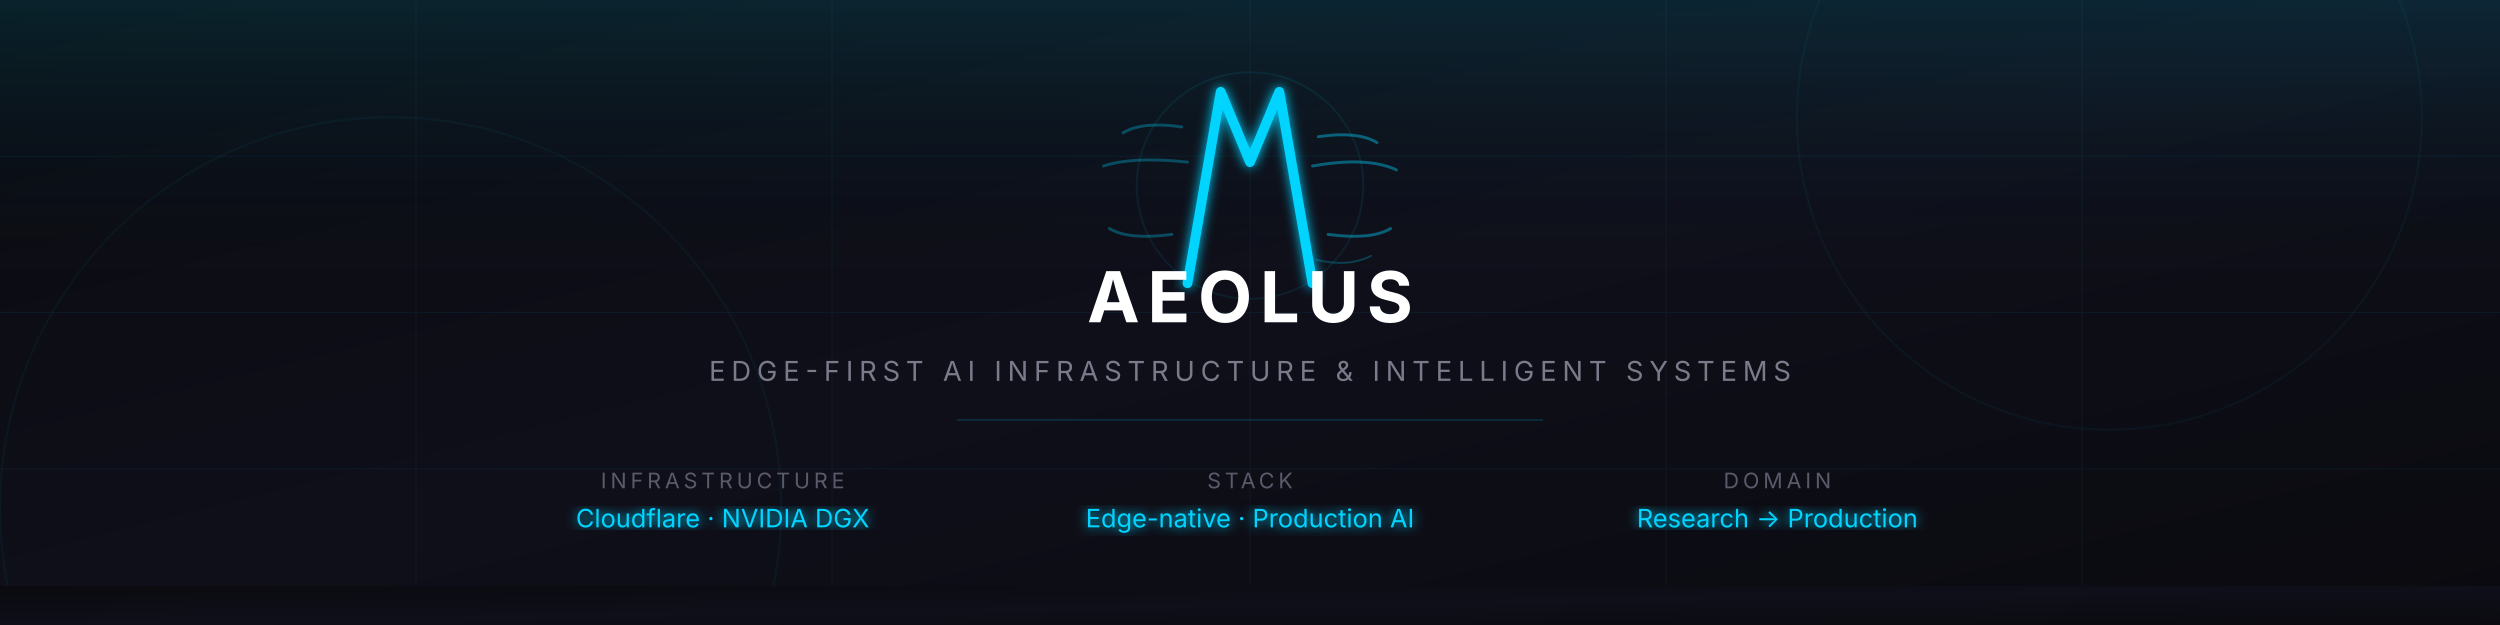
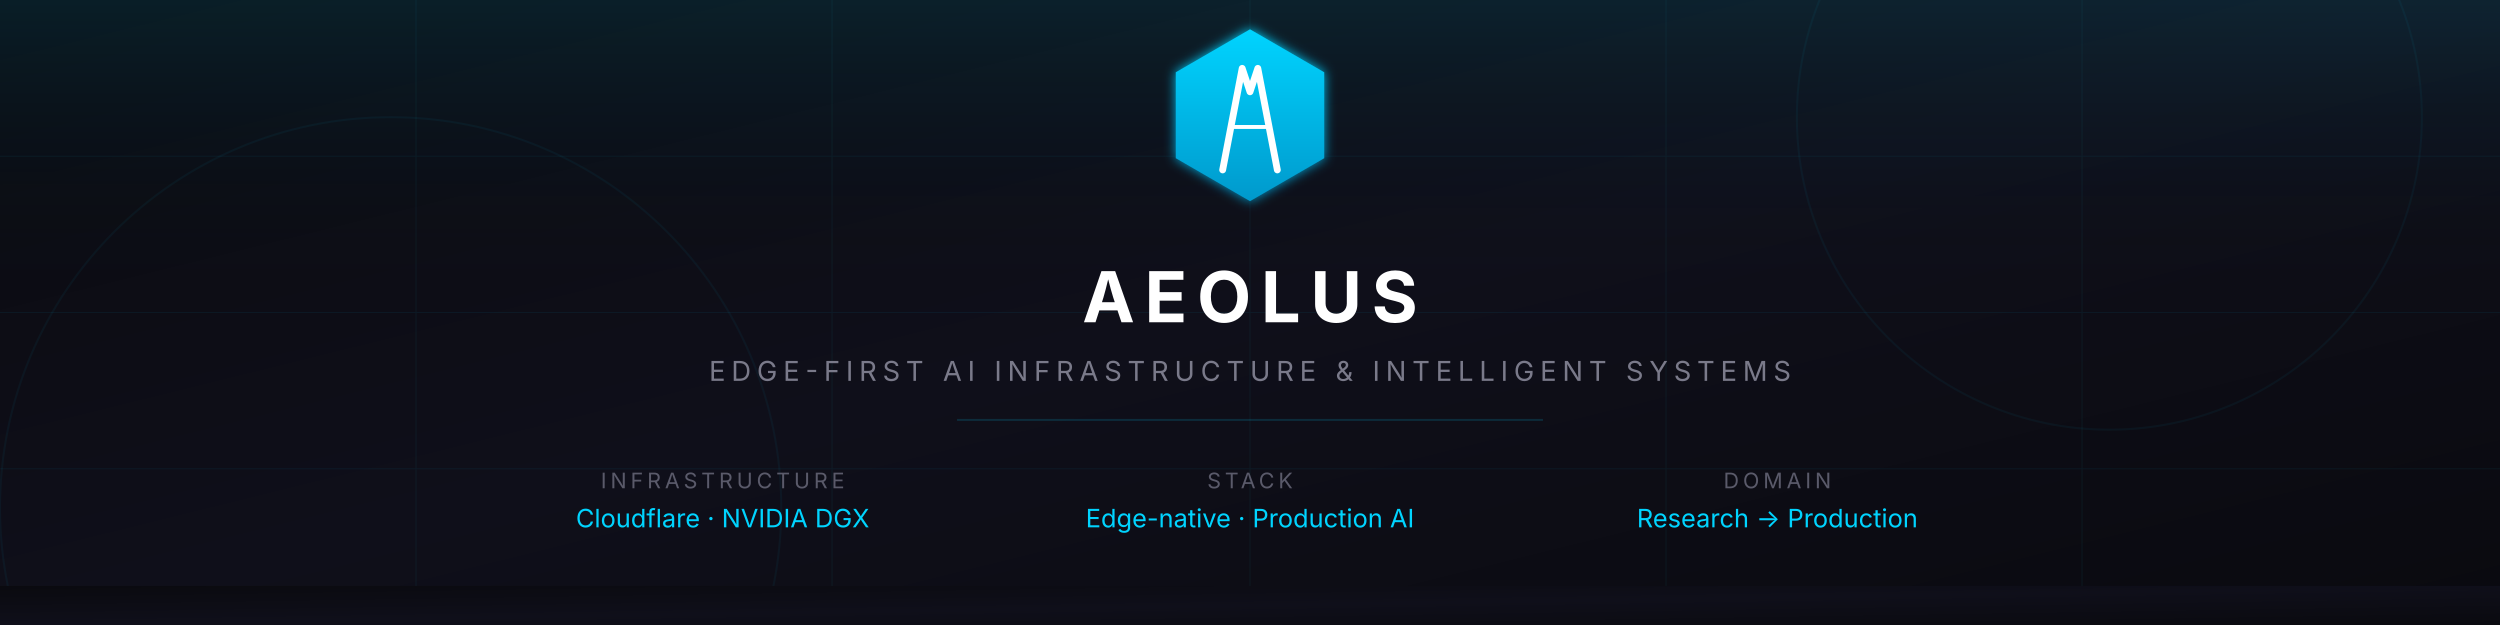
<svg xmlns="http://www.w3.org/2000/svg" viewBox="0 0 1280 320" width="1280" height="320">
  <defs>
    <linearGradient id="bgGrad" x1="0" y1="0" x2="1" y2="1">
      <stop offset="0%" stop-color="#0A0A0F" />
      <stop offset="50%" stop-color="#0F0F1A" />
      <stop offset="100%" stop-color="#0A0A0F" />
    </linearGradient>
    <linearGradient id="accentGlow" x1="0.5" y1="0" x2="0.5" y2="1">
-       <stop offset="0%" stop-color="rgba(0,212,255,0.12)" />
+       <stop offset="0%" stop-color="rgba(0,212,255,0.1)" />
      <stop offset="100%" stop-color="transparent" />
+     </linearGradient>
+     <linearGradient id="hexGrad" x1="0" y1="0" x2="0" y2="1">
+       <stop offset="0%" stop-color="#00D4FF" />
+       <stop offset="100%" stop-color="#0099CC" />
    </linearGradient>
    <filter id="glow">
      <feGaussianBlur stdDeviation="3" result="blur" />
-       <feMerge>
-         <feMergeNode in="blur" />
-         <feMergeNode in="SourceGraphic" />
-       </feMerge>
-     </filter>
-     <filter id="softGlow">
-       <feGaussianBlur stdDeviation="6" result="blur" />
      <feMerge>
        <feMergeNode in="blur" />
        <feMergeNode in="SourceGraphic" />
      </feMerge>
    </filter>
  </defs>
  <rect width="1280" height="320" fill="url(#bgGrad)" />
  <g opacity="0.06">
    <line x1="0" y1="80" x2="1280" y2="80" stroke="#00D4FF" stroke-width="0.5" />
    <line x1="0" y1="160" x2="1280" y2="160" stroke="#00D4FF" stroke-width="0.5" />
    <line x1="0" y1="240" x2="1280" y2="240" stroke="#00D4FF" stroke-width="0.5" />
    <line x1="213" y1="0" x2="213" y2="320" stroke="#00D4FF" stroke-width="0.5" />
    <line x1="426" y1="0" x2="426" y2="320" stroke="#00D4FF" stroke-width="0.5" />
    <line x1="640" y1="0" x2="640" y2="320" stroke="#00D4FF" stroke-width="0.5" />
    <line x1="853" y1="0" x2="853" y2="320" stroke="#00D4FF" stroke-width="0.5" />
    <line x1="1066" y1="0" x2="1066" y2="320" stroke="#00D4FF" stroke-width="0.5" />
  </g>
  <rect width="1280" height="160" fill="url(#accentGlow)" />
  <g opacity="0.05">
    <circle cx="200" cy="260" r="200" fill="none" stroke="#00D4FF" stroke-width="1" />
    <circle cx="1080" cy="60" r="160" fill="none" stroke="#00D4FF" stroke-width="1" />
  </g>
-   <g transform="translate(560, 15)">
-     <circle cx="80" cy="80" r="58" fill="none" stroke="rgba(0,212,255,0.08)" stroke-width="1" />
-     <path d="M 48 130 L 65 32 L 80 68 L 95 32 L 112 130" fill="none" stroke="#00D4FF" stroke-width="5" stroke-linecap="round" stroke-linejoin="round" filter="url(#glow)" />
-     <line x1="62" y1="88" x2="98" y2="88" stroke="#00D4FF" stroke-width="2.5" stroke-linecap="round" filter="url(#glow)" />
-     <g opacity="0.4">
-       <path d="M 115 55 Q 135 52 145 58" fill="none" stroke="#00D4FF" stroke-width="1.5" stroke-linecap="round" />
-       <path d="M 112 70 Q 140 65 155 72" fill="none" stroke="#00D4FF" stroke-width="1.5" stroke-linecap="round" />
-       <path d="M 120 105 Q 142 108 152 102" fill="none" stroke="#00D4FF" stroke-width="1.5" stroke-linecap="round" />
-       <path d="M 114 118 Q 130 122 142 116" fill="none" stroke="#00D4FF" stroke-width="1" stroke-linecap="round" opacity="0.6" />
-     </g>
-     <g opacity="0.3">
-       <path d="M 45 50 Q 25 47 15 53" fill="none" stroke="#00D4FF" stroke-width="1.5" stroke-linecap="round" />
-       <path d="M 48 68 Q 20 65 5 70" fill="none" stroke="#00D4FF" stroke-width="1.5" stroke-linecap="round" />
-       <path d="M 40 105 Q 18 108 8 102" fill="none" stroke="#00D4FF" stroke-width="1.5" stroke-linecap="round" />
-     </g>
+   <g transform="translate(602, 15)">
+     <polygon points="38,0 76,22 76,66 38,88 0,66 0,22" fill="url(#hexGrad)" filter="url(#glow)" />
+     <path d="M 24 72 L 34 20 L 38 32 L 42 20 L 52 72" fill="none" stroke="#FFFFFF" stroke-width="3.5" stroke-linecap="round" stroke-linejoin="round" />
+     <line x1="30" y1="50" x2="46" y2="50" stroke="#FFFFFF" stroke-width="2" stroke-linecap="round" />
  </g>
-   <text x="640" y="165" font-family="system-ui, -apple-system, sans-serif" font-size="36" font-weight="700" fill="#FFFFFF" text-anchor="middle" letter-spacing="4">AEOLUS</text>
+   <text x="640" y="165" font-family="system-ui, -apple-system, sans-serif" font-size="36" font-weight="700" fill="#FFFFFF" text-anchor="middle" letter-spacing="5">AEOLUS</text>
  <text x="640" y="195" font-family="system-ui, -apple-system, sans-serif" font-size="14" fill="#7A7A8A" text-anchor="middle" letter-spacing="3">EDGE-FIRST AI INFRASTRUCTURE &amp; INTELLIGENT SYSTEMS</text>
  <line x1="490" y1="215" x2="790" y2="215" stroke="rgba(0,212,255,0.15)" stroke-width="1" />
  <g font-family="system-ui, -apple-system, sans-serif">
    <text x="370" y="250" font-size="11" fill="#5A5A6A" text-anchor="middle" letter-spacing="2">INFRASTRUCTURE</text>
-     <text x="370" y="270" font-size="13" fill="#00D4FF" text-anchor="middle" filter="url(#glow)">Cloudflare · NVIDIA DGX</text>
+     <text x="370" y="270" font-size="13" fill="#00D4FF" text-anchor="middle">Cloudflare · NVIDIA DGX</text>
    <text x="640" y="250" font-size="11" fill="#5A5A6A" text-anchor="middle" letter-spacing="2">STACK</text>
-     <text x="640" y="270" font-size="13" fill="#00D4FF" text-anchor="middle" filter="url(#glow)">Edge-native · Production AI</text>
+     <text x="640" y="270" font-size="13" fill="#00D4FF" text-anchor="middle">Edge-native · Production AI</text>
    <text x="910" y="250" font-size="11" fill="#5A5A6A" text-anchor="middle" letter-spacing="2">DOMAIN</text>
-     <text x="910" y="270" font-size="13" fill="#00D4FF" text-anchor="middle" filter="url(#glow)">Research → Production</text>
+     <text x="910" y="270" font-size="13" fill="#00D4FF" text-anchor="middle">Research → Production</text>
  </g>
  <rect y="300" width="1280" height="20" fill="url(#bgGrad)" />
</svg>
